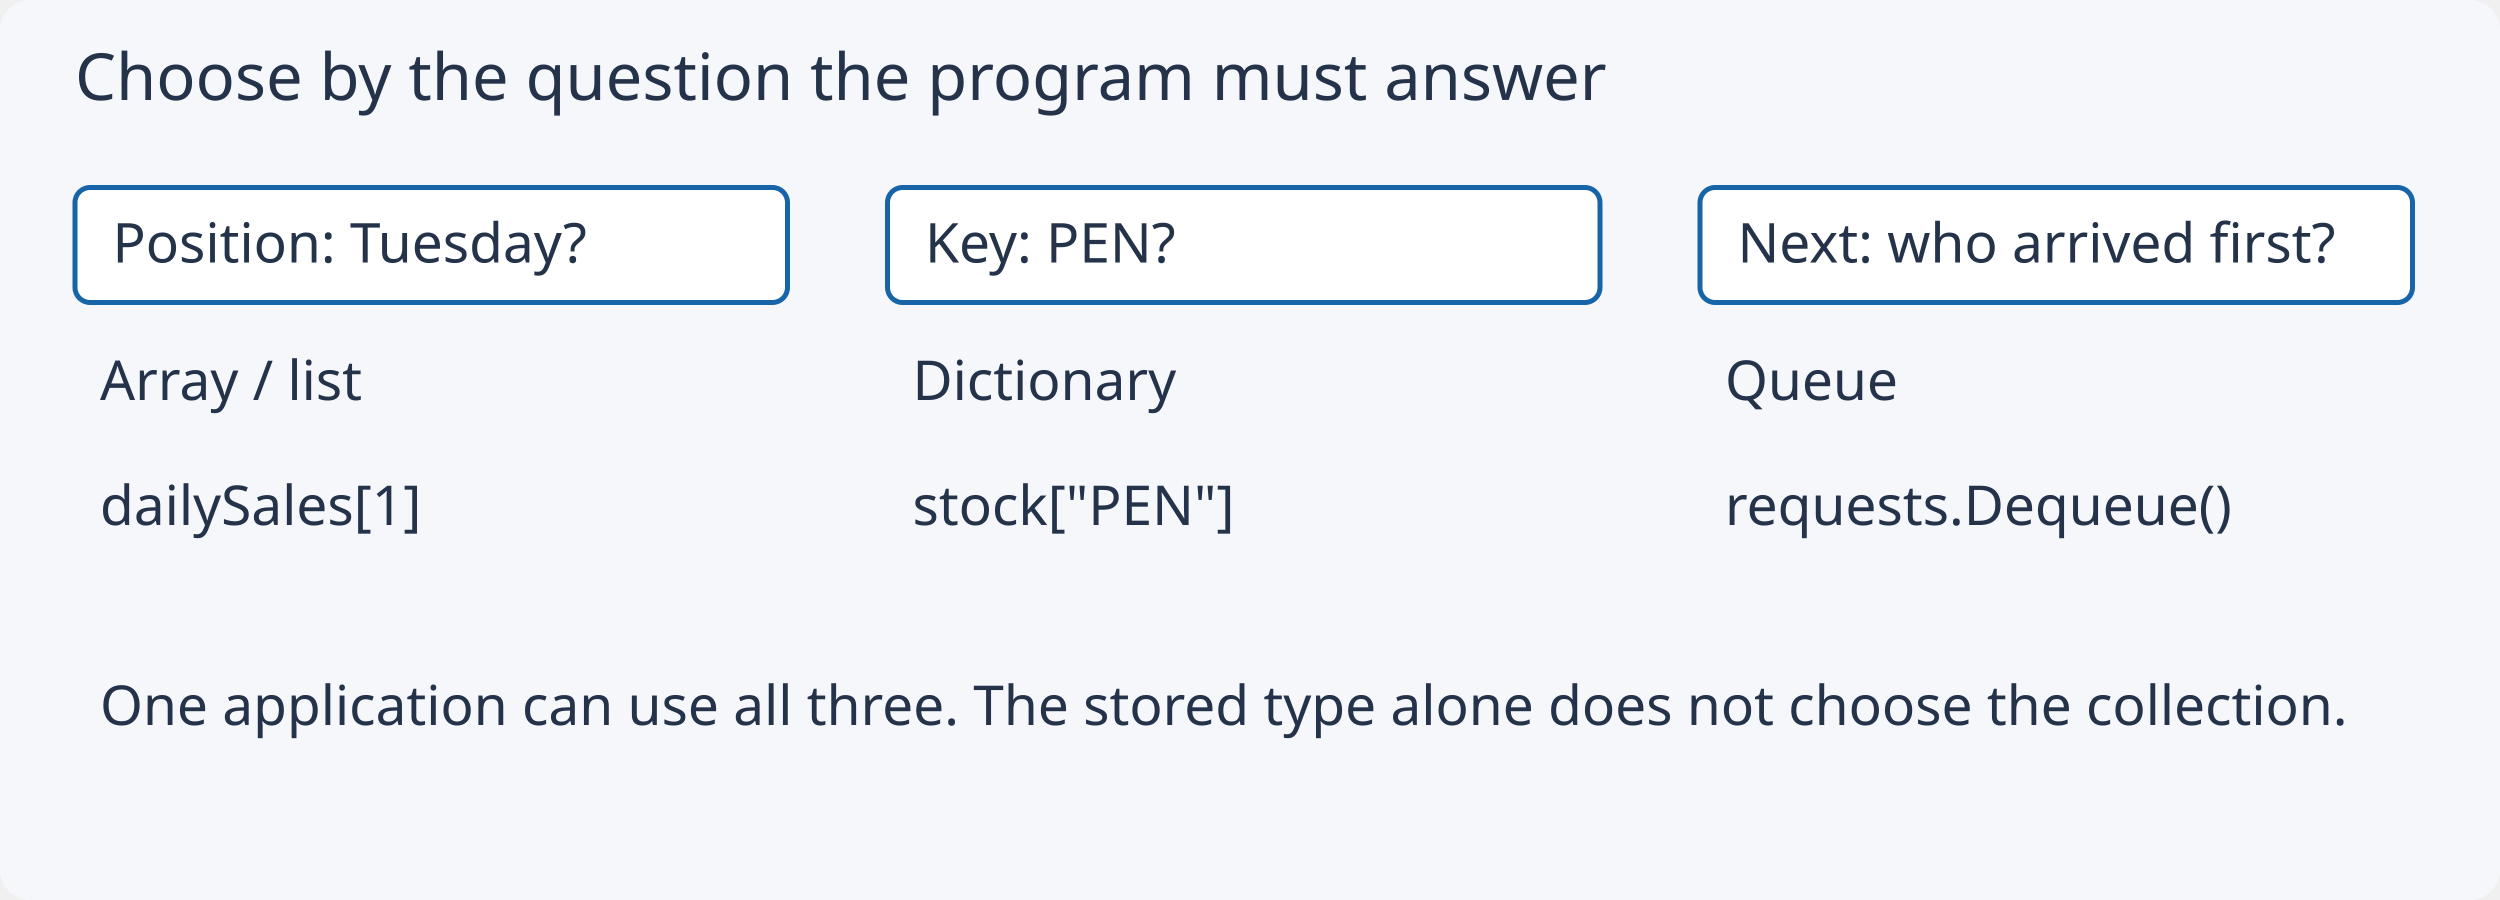
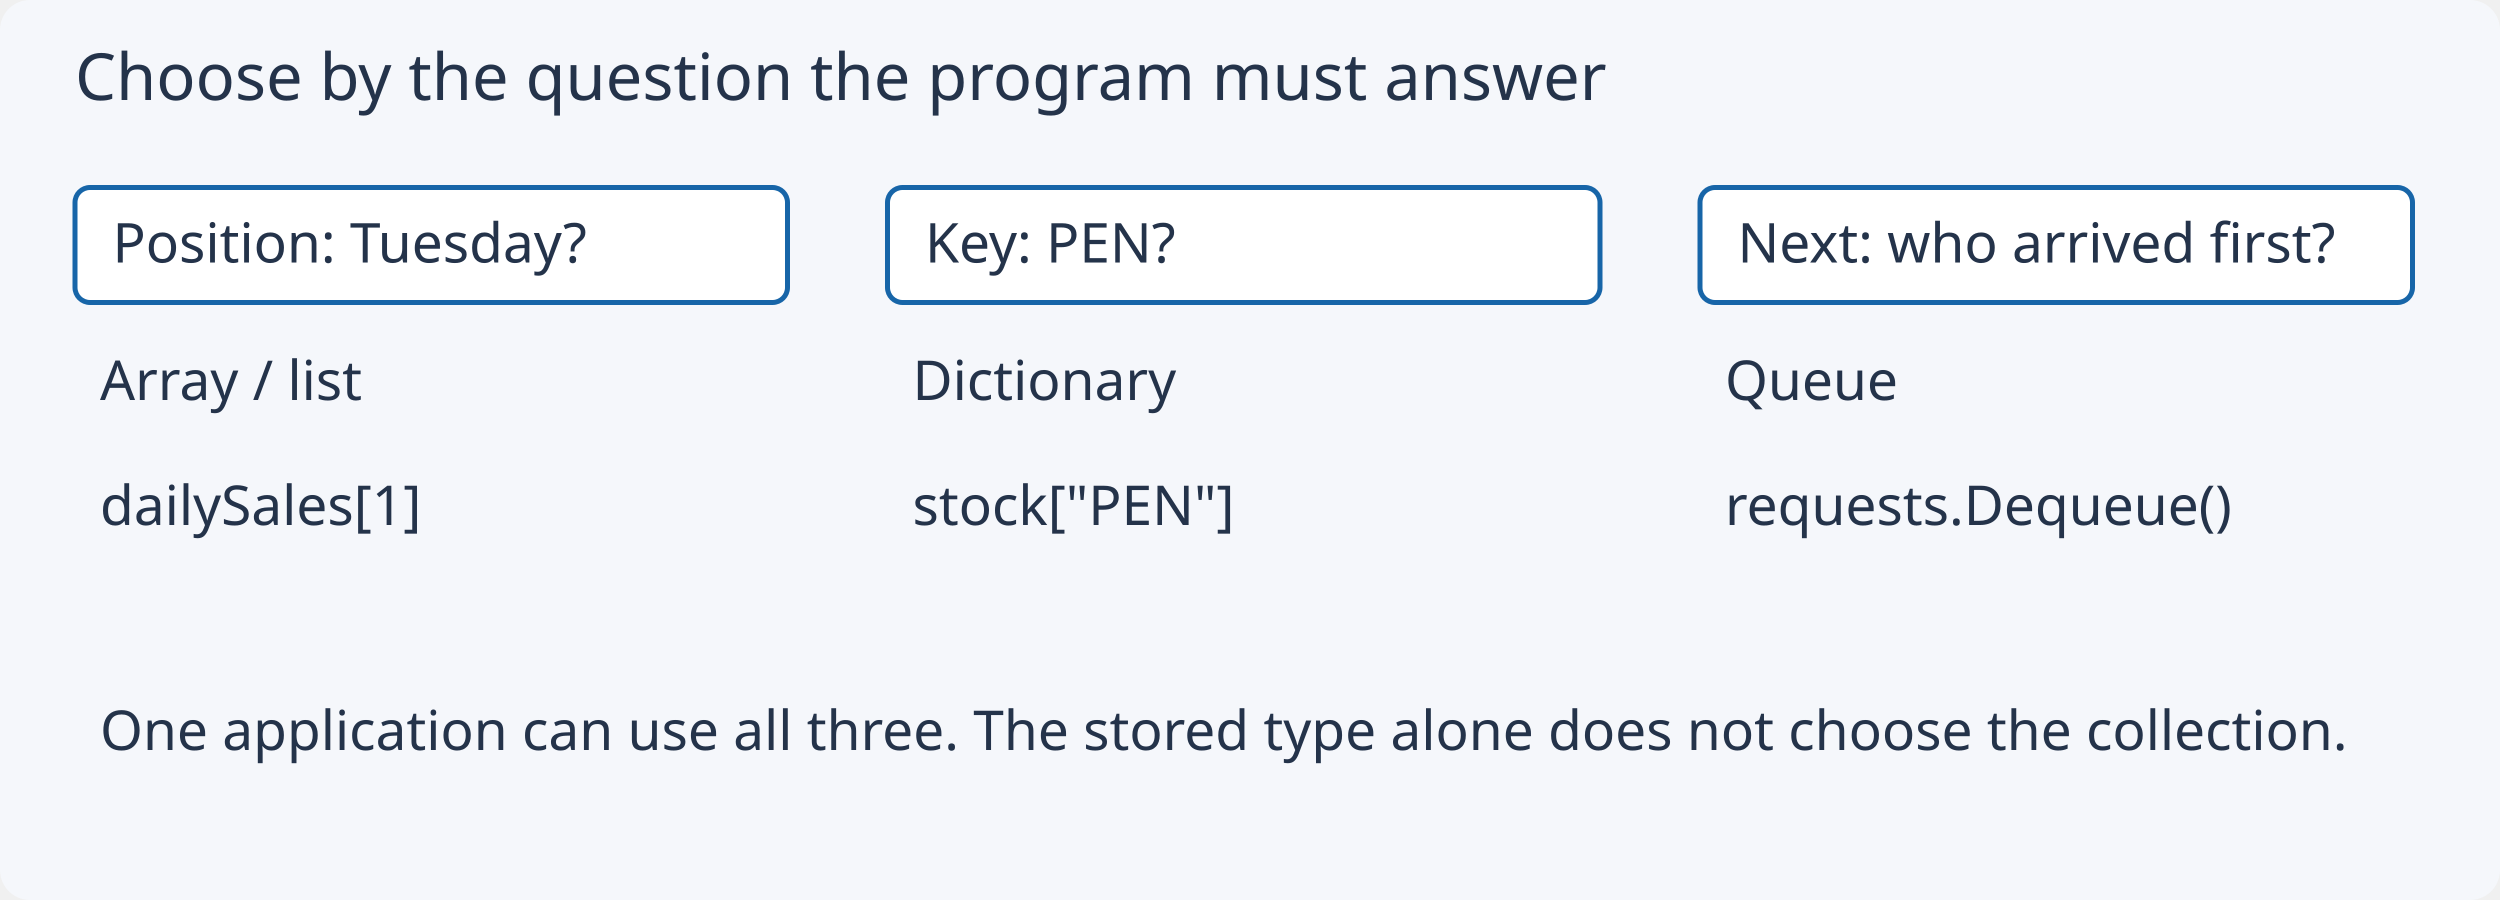
<svg xmlns="http://www.w3.org/2000/svg" viewBox="0 0 1000 360" role="img" aria-labelledby="t d">
+   <style>
+ .is-interactive [data-choice] { cursor: pointer; }
+ .is-interactive [data-choice]:hover rect, .is-interactive [data-choice]:focus rect { fill: #e8f0fa; }
+ .is-interactive [data-choice]:focus { outline: none; }
+ .is-interactive [data-choice]:focus-visible rect { stroke-width: 4; }
+ .is-interactive [data-choice].is-chosen rect { fill: #1765a8; }
+ .is-interactive [data-choice].is-chosen text { fill: #ffffff; }
+ .is-interactive [data-answer]:not(.is-shown) { display: none; }
+ [data-placeholder] { display: none; }
+ .is-interactive [data-placeholder]:not(.is-hidden) { display: inline; }
+ [data-hint] { display: none; }
+ .is-interactive:not(.all-shown) [data-hint] { display: inline; }
+ </style>
  <rect width="100%" height="100%" rx="12" fill="#f5f7fb" />
  <text x="30" y="40" font-family="sans-serif" font-size="26" fill="#24334a">Choose by the question the program must answer</text>
-   <rect x="30" y="75" width="285" height="46" rx="6" fill="white" stroke="#1765a8" stroke-width="2" />
-   <text x="45" y="105" font-family="sans-serif" font-size="22" fill="#24334a">Position: Tuesday?</text>
-   <rect x="355" y="75" width="285" height="46" rx="6" fill="white" stroke="#1765a8" stroke-width="2" />
-   <text x="370" y="105" font-family="sans-serif" font-size="22" fill="#24334a">Key: PEN?</text>
-   <rect x="680" y="75" width="285" height="46" rx="6" fill="white" stroke="#1765a8" stroke-width="2" />
-   <text x="695" y="105" font-family="sans-serif" font-size="22" fill="#24334a">Next: who arrived first?</text>
-   <text x="40" y="160" font-family="sans-serif" font-size="22" fill="#24334a">Array / list</text>
-   <text x="365" y="160" font-family="sans-serif" font-size="22" fill="#24334a">Dictionary</text>
-   <text x="690" y="160" font-family="sans-serif" font-size="22" fill="#24334a">Queue</text>
-   <text x="40" y="210" font-family="sans-serif" font-size="22" fill="#24334a">dailySales[1]</text>
-   <text x="365" y="210" font-family="sans-serif" font-size="22" fill="#24334a">stock["PEN"]</text>
-   <text x="690" y="210" font-family="sans-serif" font-size="22" fill="#24334a">requests.Dequeue()</text>
-   <text x="40" y="290" font-family="sans-serif" font-size="22" fill="#24334a">One application can use all three. The stored type alone does not choose the collection.</text>
+   <g data-choice="position">
+     <rect x="30" y="75" width="285" height="46" rx="6" fill="white" stroke="#1765a8" stroke-width="2" />
+     <text x="45" y="105" font-family="sans-serif" font-size="22" fill="#24334a">Position: Tuesday?</text>
+   </g>
+   <g data-choice="key">
+     <rect x="355" y="75" width="285" height="46" rx="6" fill="white" stroke="#1765a8" stroke-width="2" />
+     <text x="370" y="105" font-family="sans-serif" font-size="22" fill="#24334a">Key: PEN?</text>
+   </g>
+   <g data-choice="next">
+     <rect x="680" y="75" width="285" height="46" rx="6" fill="white" stroke="#1765a8" stroke-width="2" />
+     <text x="695" y="105" font-family="sans-serif" font-size="22" fill="#24334a">Next: who arrived first?</text>
+   </g>
+   <g data-answer="position">
+     <text x="40" y="160" font-family="sans-serif" font-size="22" fill="#24334a">Array / list</text>
+     <text x="40" y="210" font-family="sans-serif" font-size="22" fill="#24334a">dailySales[1]</text>
+   </g>
+   <g data-answer="key">
+     <text x="365" y="160" font-family="sans-serif" font-size="22" fill="#24334a">Dictionary</text>
+     <text x="365" y="210" font-family="sans-serif" font-size="22" fill="#24334a">stock["PEN"]</text>
+   </g>
+   <g data-answer="next">
+     <text x="690" y="160" font-family="sans-serif" font-size="22" fill="#24334a">Queue</text>
+     <text x="690" y="210" font-family="sans-serif" font-size="22" fill="#24334a">requests.Dequeue()</text>
+   </g>
+   <g data-placeholder="position">
+     <rect x="30" y="140" width="285" height="90" rx="6" fill="none" stroke="#9fb3c8" stroke-width="2" stroke-dasharray="8 6" />
+     <text x="160" y="195" text-anchor="middle" font-family="sans-serif" font-size="30" fill="#9fb3c8">?</text>
+   </g>
+   <g data-placeholder="key">
+     <rect x="355" y="140" width="285" height="90" rx="6" fill="none" stroke="#9fb3c8" stroke-width="2" stroke-dasharray="8 6" />
+     <text x="497" y="195" text-anchor="middle" font-family="sans-serif" font-size="30" fill="#9fb3c8">?</text>
+   </g>
+   <g data-placeholder="next">
+     <rect x="680" y="140" width="285" height="90" rx="6" fill="none" stroke="#9fb3c8" stroke-width="2" stroke-dasharray="8 6" />
+     <text x="822" y="195" text-anchor="middle" font-family="sans-serif" font-size="30" fill="#9fb3c8">?</text>
+   </g>
+   <text data-hint="true" x="40" y="255" font-family="sans-serif" font-size="19" fill="#5b6b7f">Predict the collection for each question, then click the question to check.</text>
+   <text x="40" y="300" font-family="sans-serif" font-size="22" fill="#24334a">One application can use all three. The stored type alone does not choose the collection.</text>
</svg>
